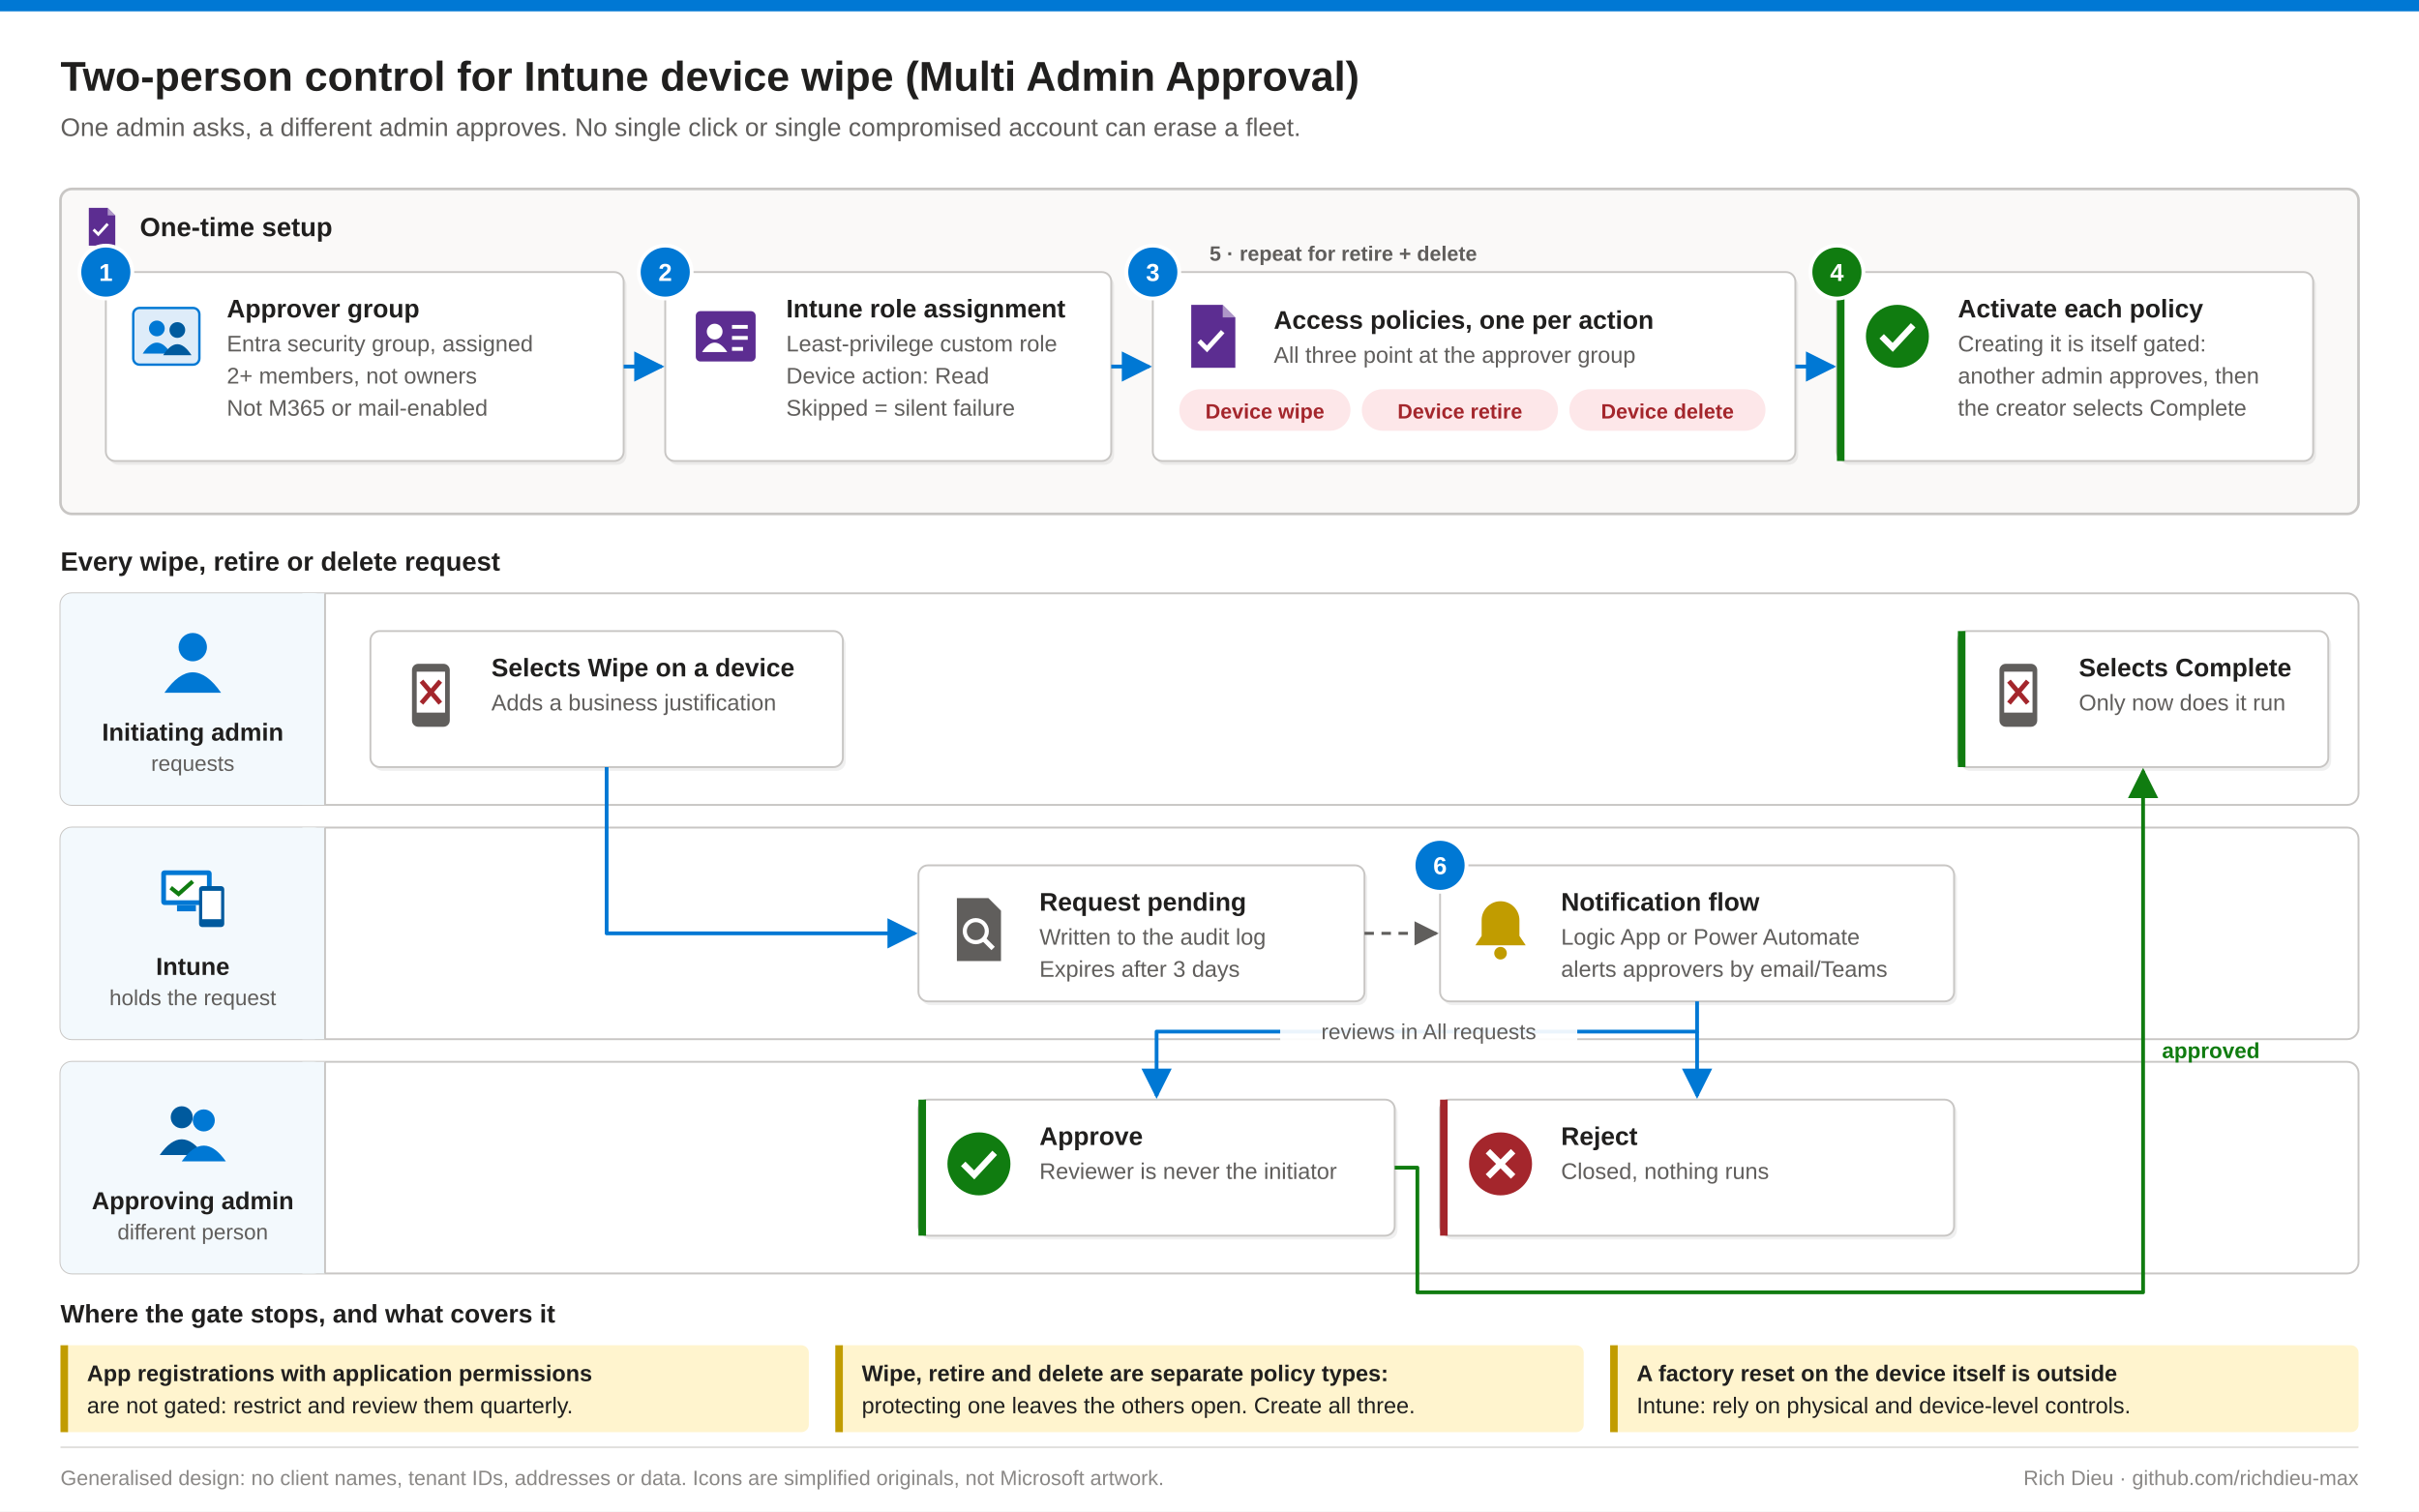
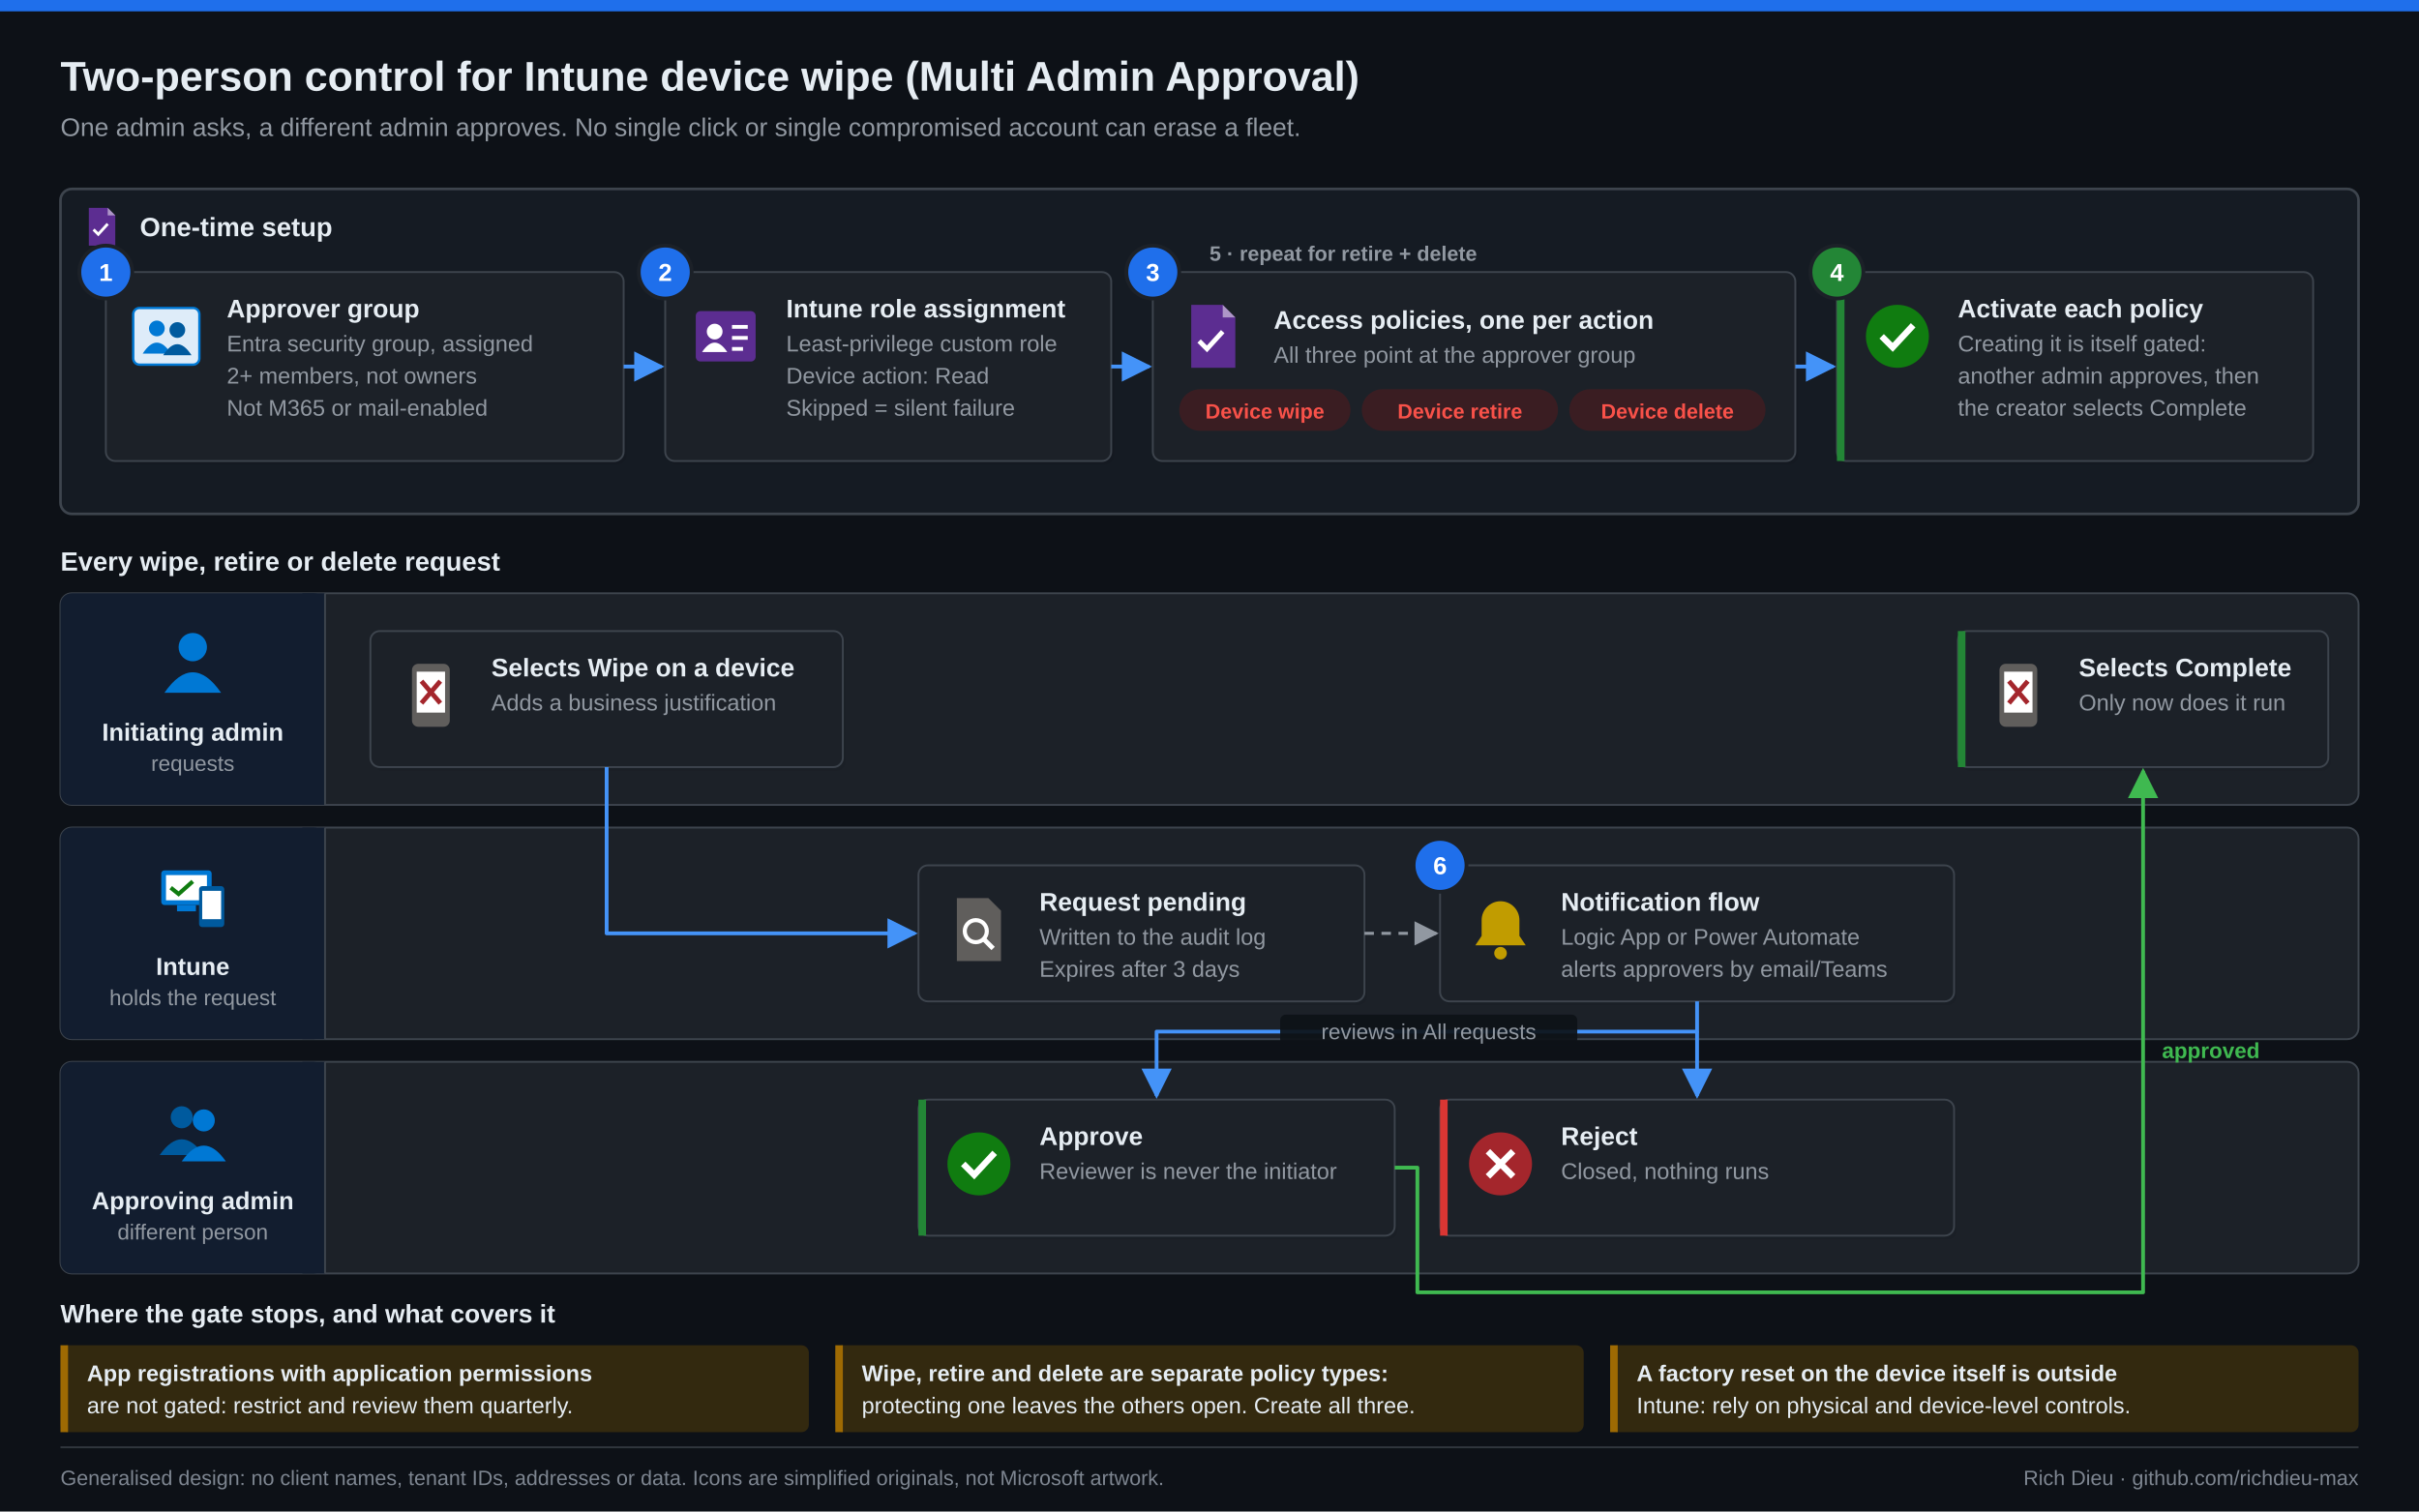
<svg xmlns="http://www.w3.org/2000/svg" viewBox="0 0 1280 800" width="1280" height="800" role="img" aria-label="Two-person control for Intune device wipe (Multi Admin Approval)">
  <defs>
    <marker id="m107C10" viewBox="0 0 10 10" refX="9" refY="5" markerWidth="8" markerHeight="8" orient="auto">
-       <path d="M0,0 L10,5 L0,10 z" fill="#107C10" />
+       <path d="M0,0 L10,5 L0,10 z" fill="#3FB950" />
    </marker>
    <marker id="m107C10s" viewBox="0 0 10 10" refX="1" refY="5" markerWidth="8" markerHeight="8" orient="auto">
-       <path d="M10,0 L0,5 L10,10 z" fill="#107C10" />
+       <path d="M10,0 L0,5 L10,10 z" fill="#3FB950" />
    </marker>
    <marker id="m605E5C" viewBox="0 0 10 10" refX="9" refY="5" markerWidth="8" markerHeight="8" orient="auto">
-       <path d="M0,0 L10,5 L0,10 z" fill="#605E5C" />
+       <path d="M0,0 L10,5 L0,10 z" fill="#9198A1" />
    </marker>
    <marker id="m605E5Cs" viewBox="0 0 10 10" refX="1" refY="5" markerWidth="8" markerHeight="8" orient="auto">
-       <path d="M10,0 L0,5 L10,10 z" fill="#605E5C" />
+       <path d="M10,0 L0,5 L10,10 z" fill="#9198A1" />
    </marker>
    <marker id="m0078D4" viewBox="0 0 10 10" refX="9" refY="5" markerWidth="8" markerHeight="8" orient="auto">
-       <path d="M0,0 L10,5 L0,10 z" fill="#0078D4" />
+       <path d="M0,0 L10,5 L0,10 z" fill="#4493F8" />
    </marker>
    <marker id="m0078D4s" viewBox="0 0 10 10" refX="1" refY="5" markerWidth="8" markerHeight="8" orient="auto">
-       <path d="M10,0 L0,5 L10,10 z" fill="#0078D4" />
+       <path d="M10,0 L0,5 L10,10 z" fill="#4493F8" />
    </marker>
  </defs>
-   <rect width="1280" height="800" fill="#fff" />
-   <rect x="0" y="0" width="1280" height="6" fill="#0078D4" />
-   <text x="32" y="48" font-family="'Segoe UI', 'Segoe UI Web', -apple-system, BlinkMacSystemFont, 'Helvetica Neue', Arial, sans-serif" font-size="22" font-weight="600" fill="#201F1E">Two-person control for Intune device wipe (Multi Admin Approval)</text>
-   <text x="32" y="72" font-family="'Segoe UI', 'Segoe UI Web', -apple-system, BlinkMacSystemFont, 'Helvetica Neue', Arial, sans-serif" font-size="13.5" fill="#605E5C">One admin asks, a different admin approves. No single click or single compromised account can erase a fleet.</text>
-   <rect x="32" y="100" width="1216" height="172" rx="6" fill="#FAF9F8" stroke="#C8C6C4" stroke-width="1.4" />
+   <rect width="1280" height="800" fill="#0D1117" />
+   <rect x="0" y="0" width="1280" height="6" fill="#1F6FEB" />
+   <text x="32" y="48" font-family="'Segoe UI', 'Segoe UI Web', -apple-system, BlinkMacSystemFont, 'Helvetica Neue', Arial, sans-serif" font-size="22" font-weight="600" fill="#E6EDF3">Two-person control for Intune device wipe (Multi Admin Approval)</text>
+   <text x="32" y="72" font-family="'Segoe UI', 'Segoe UI Web', -apple-system, BlinkMacSystemFont, 'Helvetica Neue', Arial, sans-serif" font-size="13.5" fill="#9198A1">One admin asks, a different admin approves. No single click or single compromised account can erase a fleet.</text>
+   <rect x="32" y="100" width="1216" height="172" rx="6" fill="#151B23" stroke="#3D444D" stroke-width="1.4" />
  <g transform="translate(42,108) scale(0.5)">
    <path d="M10 4 h20 l8 8 v32 h-28 Z" fill="#5C2D91" />
    <path d="M30 4 v8 h8" fill="#fff" opacity=".5" />
    <path d="M15 27 l5 5 10-11" stroke="#fff" stroke-width="3" fill="none" />
  </g>
-   <text x="74" y="125" font-family="'Segoe UI', 'Segoe UI Web', -apple-system, BlinkMacSystemFont, 'Helvetica Neue', Arial, sans-serif" font-size="14" font-weight="600" fill="#201F1E" text-anchor="start">One-time setup</text>
-   <rect x="32" y="314" width="1216" height="112" rx="6" fill="#fff" stroke="#C8C6C4" stroke-width="1" />
-   <rect x="32" y="314" width="140" height="112" rx="6" fill="#F3F9FD" />
-   <rect x="160" y="314" width="12" height="112" rx="0" fill="#F3F9FD" />
-   <line x1="172" y1="314" x2="172" y2="426" stroke="#C8C6C4" />
+   <text x="74" y="125" font-family="'Segoe UI', 'Segoe UI Web', -apple-system, BlinkMacSystemFont, 'Helvetica Neue', Arial, sans-serif" font-size="14" font-weight="600" fill="#E6EDF3" text-anchor="start">One-time setup</text>
+   <rect x="32" y="314" width="1216" height="112" rx="6" fill="#1C2128" stroke="#3D444D" stroke-width="1" />
+   <rect x="32" y="314" width="140" height="112" rx="6" fill="#121D2F" />
+   <rect x="160" y="314" width="12" height="112" rx="0" fill="#121D2F" />
+   <line x1="172" y1="314" x2="172" y2="426" stroke="#3D444D" />
  <g transform="translate(82,330.0) scale(0.8333)">
    <circle cx="24" cy="15" r="9" fill="#0078D4" />
    <path d="M6 44 q18-26 36 0 Z" fill="#0078D4" />
  </g>
-   <text x="102" y="392.0" font-family="'Segoe UI', 'Segoe UI Web', -apple-system, BlinkMacSystemFont, 'Helvetica Neue', Arial, sans-serif" font-size="13" font-weight="600" fill="#201F1E" text-anchor="middle">Initiating admin</text>
-   <text x="102" y="408.0" font-family="'Segoe UI', 'Segoe UI Web', -apple-system, BlinkMacSystemFont, 'Helvetica Neue', Arial, sans-serif" font-size="11.5" font-weight="400" fill="#605E5C" text-anchor="middle">requests</text>
-   <rect x="32" y="438" width="1216" height="112" rx="6" fill="#fff" stroke="#C8C6C4" stroke-width="1" />
-   <rect x="32" y="438" width="140" height="112" rx="6" fill="#F3F9FD" />
-   <rect x="160" y="438" width="12" height="112" rx="0" fill="#F3F9FD" />
-   <line x1="172" y1="438" x2="172" y2="550" stroke="#C8C6C4" />
+   <text x="102" y="392.0" font-family="'Segoe UI', 'Segoe UI Web', -apple-system, BlinkMacSystemFont, 'Helvetica Neue', Arial, sans-serif" font-size="13" font-weight="600" fill="#E6EDF3" text-anchor="middle">Initiating admin</text>
+   <text x="102" y="408.0" font-family="'Segoe UI', 'Segoe UI Web', -apple-system, BlinkMacSystemFont, 'Helvetica Neue', Arial, sans-serif" font-size="11.5" font-weight="400" fill="#9198A1" text-anchor="middle">requests</text>
+   <rect x="32" y="438" width="1216" height="112" rx="6" fill="#1C2128" stroke="#3D444D" stroke-width="1" />
+   <rect x="32" y="438" width="140" height="112" rx="6" fill="#121D2F" />
+   <rect x="160" y="438" width="12" height="112" rx="0" fill="#121D2F" />
+   <line x1="172" y1="438" x2="172" y2="550" stroke="#3D444D" />
  <g transform="translate(82,454.0) scale(0.8333)">
    <rect x="4" y="8" width="32" height="22" rx="2" fill="#0078D4" />
    <rect x="7" y="11" width="26" height="16" fill="#fff" />
    <rect x="14" y="30" width="12" height="4" fill="#0078D4" />
    <rect x="28" y="18" width="16" height="26" rx="2" fill="#005A9E" />
    <rect x="30" y="21" width="12" height="18" fill="#fff" />
    <path d="M10 19 l5 4 9-8" stroke="#107C10" stroke-width="2.6" fill="none" />
  </g>
-   <text x="102" y="516.0" font-family="'Segoe UI', 'Segoe UI Web', -apple-system, BlinkMacSystemFont, 'Helvetica Neue', Arial, sans-serif" font-size="13" font-weight="600" fill="#201F1E" text-anchor="middle">Intune</text>
-   <text x="102" y="532.0" font-family="'Segoe UI', 'Segoe UI Web', -apple-system, BlinkMacSystemFont, 'Helvetica Neue', Arial, sans-serif" font-size="11.5" font-weight="400" fill="#605E5C" text-anchor="middle">holds the request</text>
-   <rect x="32" y="562" width="1216" height="112" rx="6" fill="#fff" stroke="#C8C6C4" stroke-width="1" />
-   <rect x="32" y="562" width="140" height="112" rx="6" fill="#F3F9FD" />
-   <rect x="160" y="562" width="12" height="112" rx="0" fill="#F3F9FD" />
-   <line x1="172" y1="562" x2="172" y2="674" stroke="#C8C6C4" />
+   <text x="102" y="516.0" font-family="'Segoe UI', 'Segoe UI Web', -apple-system, BlinkMacSystemFont, 'Helvetica Neue', Arial, sans-serif" font-size="13" font-weight="600" fill="#E6EDF3" text-anchor="middle">Intune</text>
+   <text x="102" y="532.0" font-family="'Segoe UI', 'Segoe UI Web', -apple-system, BlinkMacSystemFont, 'Helvetica Neue', Arial, sans-serif" font-size="11.5" font-weight="400" fill="#9198A1" text-anchor="middle">holds the request</text>
+   <rect x="32" y="562" width="1216" height="112" rx="6" fill="#1C2128" stroke="#3D444D" stroke-width="1" />
+   <rect x="32" y="562" width="140" height="112" rx="6" fill="#121D2F" />
+   <rect x="160" y="562" width="12" height="112" rx="0" fill="#121D2F" />
+   <line x1="172" y1="562" x2="172" y2="674" stroke="#3D444D" />
  <g transform="translate(82,578.0) scale(0.8333)">
    <circle cx="17" cy="16" r="7" fill="#005A9E" />
    <path d="M3 40 q14-20 28 0Z" fill="#005A9E" />
    <circle cx="31" cy="18" r="7" fill="#0078D4" />
    <path d="M17 44 q14-20 28 0Z" fill="#0078D4" />
  </g>
-   <text x="102" y="640.0" font-family="'Segoe UI', 'Segoe UI Web', -apple-system, BlinkMacSystemFont, 'Helvetica Neue', Arial, sans-serif" font-size="13" font-weight="600" fill="#201F1E" text-anchor="middle">Approving admin</text>
-   <text x="102" y="656.0" font-family="'Segoe UI', 'Segoe UI Web', -apple-system, BlinkMacSystemFont, 'Helvetica Neue', Arial, sans-serif" font-size="11.5" font-weight="400" fill="#605E5C" text-anchor="middle">different person</text>
-   <rect x="32" y="712" width="396" height="46" rx="4" fill="#FFF4CE" />
-   <rect x="32" y="712" width="4" height="46" rx="0" fill="#C19C00" />
-   <rect x="442" y="712" width="396" height="46" rx="4" fill="#FFF4CE" />
-   <rect x="442" y="712" width="4" height="46" rx="0" fill="#C19C00" />
-   <rect x="852" y="712" width="396" height="46" rx="4" fill="#FFF4CE" />
-   <rect x="852" y="712" width="4" height="46" rx="0" fill="#C19C00" />
+   <text x="102" y="640.0" font-family="'Segoe UI', 'Segoe UI Web', -apple-system, BlinkMacSystemFont, 'Helvetica Neue', Arial, sans-serif" font-size="13" font-weight="600" fill="#E6EDF3" text-anchor="middle">Approving admin</text>
+   <text x="102" y="656.0" font-family="'Segoe UI', 'Segoe UI Web', -apple-system, BlinkMacSystemFont, 'Helvetica Neue', Arial, sans-serif" font-size="11.5" font-weight="400" fill="#9198A1" text-anchor="middle">different person</text>
+   <rect x="32" y="712" width="396" height="46" rx="4" fill="#33290F" />
+   <rect x="32" y="712" width="4" height="46" rx="0" fill="#9E6A03" />
+   <rect x="442" y="712" width="396" height="46" rx="4" fill="#33290F" />
+   <rect x="442" y="712" width="4" height="46" rx="0" fill="#9E6A03" />
+   <rect x="852" y="712" width="396" height="46" rx="4" fill="#33290F" />
+   <rect x="852" y="712" width="4" height="46" rx="0" fill="#9E6A03" />
  <rect x="57.5" y="146" width="274" height="100" rx="5" fill="#000" opacity="0.06" />
-   <rect x="56" y="144" width="274" height="100" rx="5" fill="#fff" stroke="#C8C6C4" stroke-width="1" />
+   <rect x="56" y="144" width="274" height="100" rx="5" fill="#1C2128" stroke="#3D444D" stroke-width="1" />
  <rect x="353.5" y="146" width="236" height="100" rx="5" fill="#000" opacity="0.06" />
-   <rect x="352" y="144" width="236" height="100" rx="5" fill="#fff" stroke="#C8C6C4" stroke-width="1" />
+   <rect x="352" y="144" width="236" height="100" rx="5" fill="#1C2128" stroke="#3D444D" stroke-width="1" />
  <rect x="611.5" y="146" width="340" height="100" rx="5" fill="#000" opacity="0.06" />
-   <rect x="610" y="144" width="340" height="100" rx="5" fill="#fff" stroke="#C8C6C4" stroke-width="1" />
+   <rect x="610" y="144" width="340" height="100" rx="5" fill="#1C2128" stroke="#3D444D" stroke-width="1" />
  <rect x="973.5" y="146" width="252" height="100" rx="5" fill="#000" opacity="0.06" />
-   <rect x="972" y="144" width="252" height="100" rx="5" fill="#fff" stroke="#C8C6C4" stroke-width="1" />
-   <rect x="972" y="144" width="4" height="100" rx="0" fill="#107C10" />
-   <path d="M330,194 L350,194" fill="none" stroke="#0078D4" stroke-width="2" marker-end="url(#m0078D4)" stroke-linejoin="round" />
-   <path d="M588,194 L608,194" fill="none" stroke="#0078D4" stroke-width="2" marker-end="url(#m0078D4)" stroke-linejoin="round" />
-   <path d="M950,194 L970,194" fill="none" stroke="#0078D4" stroke-width="2" marker-end="url(#m0078D4)" stroke-linejoin="round" />
+   <rect x="972" y="144" width="252" height="100" rx="5" fill="#1C2128" stroke="#3D444D" stroke-width="1" />
+   <rect x="972" y="144" width="4" height="100" rx="0" fill="#238636" />
+   <path d="M330,194 L350,194" fill="none" stroke="#4493F8" stroke-width="2" marker-end="url(#m0078D4)" stroke-linejoin="round" />
+   <path d="M588,194 L608,194" fill="none" stroke="#4493F8" stroke-width="2" marker-end="url(#m0078D4)" stroke-linejoin="round" />
+   <path d="M950,194 L970,194" fill="none" stroke="#4493F8" stroke-width="2" marker-end="url(#m0078D4)" stroke-linejoin="round" />
  <rect x="197.5" y="336" width="250" height="72" rx="5" fill="#000" opacity="0.06" />
-   <rect x="196" y="334" width="250" height="72" rx="5" fill="#fff" stroke="#C8C6C4" stroke-width="1" />
+   <rect x="196" y="334" width="250" height="72" rx="5" fill="#1C2128" stroke="#3D444D" stroke-width="1" />
  <rect x="487.5" y="460" width="236" height="72" rx="5" fill="#000" opacity="0.06" />
-   <rect x="486" y="458" width="236" height="72" rx="5" fill="#fff" stroke="#C8C6C4" stroke-width="1" />
+   <rect x="486" y="458" width="236" height="72" rx="5" fill="#1C2128" stroke="#3D444D" stroke-width="1" />
  <rect x="763.5" y="460" width="272" height="72" rx="5" fill="#000" opacity="0.06" />
-   <rect x="762" y="458" width="272" height="72" rx="5" fill="#fff" stroke="#C8C6C4" stroke-width="1" />
+   <rect x="762" y="458" width="272" height="72" rx="5" fill="#1C2128" stroke="#3D444D" stroke-width="1" />
  <rect x="487.5" y="584" width="252" height="72" rx="5" fill="#000" opacity="0.06" />
-   <rect x="486" y="582" width="252" height="72" rx="5" fill="#fff" stroke="#C8C6C4" stroke-width="1" />
-   <rect x="486" y="582" width="4" height="72" rx="0" fill="#107C10" />
+   <rect x="486" y="582" width="252" height="72" rx="5" fill="#1C2128" stroke="#3D444D" stroke-width="1" />
+   <rect x="486" y="582" width="4" height="72" rx="0" fill="#238636" />
  <rect x="763.5" y="584" width="272" height="72" rx="5" fill="#000" opacity="0.06" />
-   <rect x="762" y="582" width="272" height="72" rx="5" fill="#fff" stroke="#C8C6C4" stroke-width="1" />
-   <rect x="762" y="582" width="4" height="72" rx="0" fill="#A4262C" />
+   <rect x="762" y="582" width="272" height="72" rx="5" fill="#1C2128" stroke="#3D444D" stroke-width="1" />
+   <rect x="762" y="582" width="4" height="72" rx="0" fill="#DA3633" />
  <rect x="1037.5" y="336" width="196" height="72" rx="5" fill="#000" opacity="0.06" />
-   <rect x="1036" y="334" width="196" height="72" rx="5" fill="#fff" stroke="#C8C6C4" stroke-width="1" />
-   <rect x="1036" y="334" width="4" height="72" rx="0" fill="#107C10" />
-   <path d="M321,406 L321,494 L484,494" fill="none" stroke="#0078D4" stroke-width="2" marker-end="url(#m0078D4)" stroke-linejoin="round" />
-   <path d="M722,494 L760,494" fill="none" stroke="#605E5C" stroke-width="1.6" stroke-dasharray="5 4" marker-end="url(#m605E5C)" stroke-linejoin="round" />
-   <path d="M898,530 L898,546 L612,546 L612,580" fill="none" stroke="#0078D4" stroke-width="2" marker-end="url(#m0078D4)" stroke-linejoin="round" />
-   <path d="M898,546 L898,580" fill="none" stroke="#0078D4" stroke-width="2" marker-end="url(#m0078D4)" stroke-linejoin="round" />
-   <path d="M738,618 L750,618 L750,684 L1134,684 L1134,408" fill="none" stroke="#107C10" stroke-width="2" marker-end="url(#m107C10)" stroke-linejoin="round" />
+   <rect x="1036" y="334" width="196" height="72" rx="5" fill="#1C2128" stroke="#3D444D" stroke-width="1" />
+   <rect x="1036" y="334" width="4" height="72" rx="0" fill="#238636" />
+   <path d="M321,406 L321,494 L484,494" fill="none" stroke="#4493F8" stroke-width="2" marker-end="url(#m0078D4)" stroke-linejoin="round" />
+   <path d="M722,494 L760,494" fill="none" stroke="#9198A1" stroke-width="1.6" stroke-dasharray="5 4" marker-end="url(#m605E5C)" stroke-linejoin="round" />
+   <path d="M898,530 L898,546 L612,546 L612,580" fill="none" stroke="#4493F8" stroke-width="2" marker-end="url(#m0078D4)" stroke-linejoin="round" />
+   <path d="M898,546 L898,580" fill="none" stroke="#4493F8" stroke-width="2" marker-end="url(#m0078D4)" stroke-linejoin="round" />
+   <path d="M738,618 L750,618 L750,684 L1134,684 L1134,408" fill="none" stroke="#3FB950" stroke-width="2" marker-end="url(#m107C10)" stroke-linejoin="round" />
  <g transform="translate(68,158) scale(0.8333)">
    <rect x="3" y="6" width="42" height="36" rx="4" fill="#DEECF9" stroke="#0078D4" stroke-width="1.5" />
    <circle cx="18" cy="19" r="5" fill="#0078D4" />
    <path d="M9 35 q9-14 18 0Z" fill="#0078D4" />
    <circle cx="31" cy="20" r="5" fill="#005A9E" />
    <path d="M22 36 q9-14 18 0Z" fill="#005A9E" />
  </g>
-   <text x="120" y="168" font-family="'Segoe UI', 'Segoe UI Web', -apple-system, BlinkMacSystemFont, 'Helvetica Neue', Arial, sans-serif" font-size="13.5" font-weight="600" fill="#201F1E" text-anchor="start">Approver group</text>
-   <text x="120" y="186" font-family="'Segoe UI', 'Segoe UI Web', -apple-system, BlinkMacSystemFont, 'Helvetica Neue', Arial, sans-serif" font-size="12" font-weight="400" fill="#605E5C" text-anchor="start">Entra security group, assigned</text>
-   <text x="120" y="203" font-family="'Segoe UI', 'Segoe UI Web', -apple-system, BlinkMacSystemFont, 'Helvetica Neue', Arial, sans-serif" font-size="12" font-weight="400" fill="#605E5C" text-anchor="start">2+ members, not owners</text>
-   <text x="120" y="220" font-family="'Segoe UI', 'Segoe UI Web', -apple-system, BlinkMacSystemFont, 'Helvetica Neue', Arial, sans-serif" font-size="12" font-weight="400" fill="#605E5C" text-anchor="start">Not M365 or mail-enabled</text>
-   <circle cx="56" cy="144" r="15" fill="#fff" />
-   <circle cx="56" cy="144" r="13" fill="#0078D4" />
+   <text x="120" y="168" font-family="'Segoe UI', 'Segoe UI Web', -apple-system, BlinkMacSystemFont, 'Helvetica Neue', Arial, sans-serif" font-size="13.5" font-weight="600" fill="#E6EDF3" text-anchor="start">Approver group</text>
+   <text x="120" y="186" font-family="'Segoe UI', 'Segoe UI Web', -apple-system, BlinkMacSystemFont, 'Helvetica Neue', Arial, sans-serif" font-size="12" font-weight="400" fill="#9198A1" text-anchor="start">Entra security group, assigned</text>
+   <text x="120" y="203" font-family="'Segoe UI', 'Segoe UI Web', -apple-system, BlinkMacSystemFont, 'Helvetica Neue', Arial, sans-serif" font-size="12" font-weight="400" fill="#9198A1" text-anchor="start">2+ members, not owners</text>
+   <text x="120" y="220" font-family="'Segoe UI', 'Segoe UI Web', -apple-system, BlinkMacSystemFont, 'Helvetica Neue', Arial, sans-serif" font-size="12" font-weight="400" fill="#9198A1" text-anchor="start">Not M365 or mail-enabled</text>
+   <circle cx="56" cy="144" r="15" fill="#1C2128" />
+   <circle cx="56" cy="144" r="13" fill="#1F6FEB" />
  <text x="56" y="148.7" font-family="'Segoe UI', 'Segoe UI Web', -apple-system, BlinkMacSystemFont, 'Helvetica Neue', Arial, sans-serif" font-size="13" font-weight="700" fill="#fff" text-anchor="middle">1</text>
  <g transform="translate(364,158) scale(0.8333)">
    <rect x="5" y="8" width="38" height="32" rx="3" fill="#5C2D91" />
    <circle cx="17" cy="21" r="5" fill="#fff" />
    <path d="M9 34 q8-12 16 0Z" fill="#fff" />
    <path d="M28 18 h10 M28 25 h10 M28 32 h7" stroke="#fff" stroke-width="2.4" />
  </g>
-   <text x="416" y="168" font-family="'Segoe UI', 'Segoe UI Web', -apple-system, BlinkMacSystemFont, 'Helvetica Neue', Arial, sans-serif" font-size="13.5" font-weight="600" fill="#201F1E" text-anchor="start">Intune role assignment</text>
-   <text x="416" y="186" font-family="'Segoe UI', 'Segoe UI Web', -apple-system, BlinkMacSystemFont, 'Helvetica Neue', Arial, sans-serif" font-size="12" font-weight="400" fill="#605E5C" text-anchor="start">Least-privilege custom role</text>
-   <text x="416" y="203" font-family="'Segoe UI', 'Segoe UI Web', -apple-system, BlinkMacSystemFont, 'Helvetica Neue', Arial, sans-serif" font-size="12" font-weight="400" fill="#605E5C" text-anchor="start">Device action: Read</text>
-   <text x="416" y="220" font-family="'Segoe UI', 'Segoe UI Web', -apple-system, BlinkMacSystemFont, 'Helvetica Neue', Arial, sans-serif" font-size="12" font-weight="400" fill="#605E5C" text-anchor="start">Skipped = silent failure</text>
-   <circle cx="352" cy="144" r="15" fill="#fff" />
-   <circle cx="352" cy="144" r="13" fill="#0078D4" />
+   <text x="416" y="168" font-family="'Segoe UI', 'Segoe UI Web', -apple-system, BlinkMacSystemFont, 'Helvetica Neue', Arial, sans-serif" font-size="13.5" font-weight="600" fill="#E6EDF3" text-anchor="start">Intune role assignment</text>
+   <text x="416" y="186" font-family="'Segoe UI', 'Segoe UI Web', -apple-system, BlinkMacSystemFont, 'Helvetica Neue', Arial, sans-serif" font-size="12" font-weight="400" fill="#9198A1" text-anchor="start">Least-privilege custom role</text>
+   <text x="416" y="203" font-family="'Segoe UI', 'Segoe UI Web', -apple-system, BlinkMacSystemFont, 'Helvetica Neue', Arial, sans-serif" font-size="12" font-weight="400" fill="#9198A1" text-anchor="start">Device action: Read</text>
+   <text x="416" y="220" font-family="'Segoe UI', 'Segoe UI Web', -apple-system, BlinkMacSystemFont, 'Helvetica Neue', Arial, sans-serif" font-size="12" font-weight="400" fill="#9198A1" text-anchor="start">Skipped = silent failure</text>
+   <circle cx="352" cy="144" r="15" fill="#1C2128" />
+   <circle cx="352" cy="144" r="13" fill="#1F6FEB" />
  <text x="352" y="148.7" font-family="'Segoe UI', 'Segoe UI Web', -apple-system, BlinkMacSystemFont, 'Helvetica Neue', Arial, sans-serif" font-size="13" font-weight="700" fill="#fff" text-anchor="middle">2</text>
  <g transform="translate(622,158) scale(0.8333)">
    <path d="M10 4 h20 l8 8 v32 h-28 Z" fill="#5C2D91" />
    <path d="M30 4 v8 h8" fill="#fff" opacity=".5" />
    <path d="M15 27 l5 5 10-11" stroke="#fff" stroke-width="3" fill="none" />
  </g>
-   <text x="674" y="174" font-family="'Segoe UI', 'Segoe UI Web', -apple-system, BlinkMacSystemFont, 'Helvetica Neue', Arial, sans-serif" font-size="13.5" font-weight="600" fill="#201F1E" text-anchor="start">Access policies, one per action</text>
-   <text x="674" y="192" font-family="'Segoe UI', 'Segoe UI Web', -apple-system, BlinkMacSystemFont, 'Helvetica Neue', Arial, sans-serif" font-size="12" font-weight="400" fill="#605E5C" text-anchor="start">All three point at the approver group</text>
-   <rect x="624" y="206" width="90.6" height="22" rx="11" fill="#FDE7E9" />
-   <text x="669.3" y="221.5" font-family="'Segoe UI', 'Segoe UI Web', -apple-system, BlinkMacSystemFont, 'Helvetica Neue', Arial, sans-serif" font-size="11" font-weight="600" fill="#A4262C" text-anchor="middle">Device wipe</text>
-   <rect x="720.6" y="206" width="103.8" height="22" rx="11" fill="#FDE7E9" />
-   <text x="772.5" y="221.5" font-family="'Segoe UI', 'Segoe UI Web', -apple-system, BlinkMacSystemFont, 'Helvetica Neue', Arial, sans-serif" font-size="11" font-weight="600" fill="#A4262C" text-anchor="middle">Device retire</text>
-   <rect x="830.4" y="206" width="103.8" height="22" rx="11" fill="#FDE7E9" />
-   <text x="882.3" y="221.5" font-family="'Segoe UI', 'Segoe UI Web', -apple-system, BlinkMacSystemFont, 'Helvetica Neue', Arial, sans-serif" font-size="11" font-weight="600" fill="#A4262C" text-anchor="middle">Device delete</text>
-   <circle cx="610" cy="144" r="15" fill="#fff" />
-   <circle cx="610" cy="144" r="13" fill="#0078D4" />
+   <text x="674" y="174" font-family="'Segoe UI', 'Segoe UI Web', -apple-system, BlinkMacSystemFont, 'Helvetica Neue', Arial, sans-serif" font-size="13.5" font-weight="600" fill="#E6EDF3" text-anchor="start">Access policies, one per action</text>
+   <text x="674" y="192" font-family="'Segoe UI', 'Segoe UI Web', -apple-system, BlinkMacSystemFont, 'Helvetica Neue', Arial, sans-serif" font-size="12" font-weight="400" fill="#9198A1" text-anchor="start">All three point at the approver group</text>
+   <rect x="624" y="206" width="90.6" height="22" rx="11" fill="#3A1D22" />
+   <text x="669.3" y="221.5" font-family="'Segoe UI', 'Segoe UI Web', -apple-system, BlinkMacSystemFont, 'Helvetica Neue', Arial, sans-serif" font-size="11" font-weight="600" fill="#F85149" text-anchor="middle">Device wipe</text>
+   <rect x="720.6" y="206" width="103.8" height="22" rx="11" fill="#3A1D22" />
+   <text x="772.5" y="221.5" font-family="'Segoe UI', 'Segoe UI Web', -apple-system, BlinkMacSystemFont, 'Helvetica Neue', Arial, sans-serif" font-size="11" font-weight="600" fill="#F85149" text-anchor="middle">Device retire</text>
+   <rect x="830.4" y="206" width="103.8" height="22" rx="11" fill="#3A1D22" />
+   <text x="882.3" y="221.5" font-family="'Segoe UI', 'Segoe UI Web', -apple-system, BlinkMacSystemFont, 'Helvetica Neue', Arial, sans-serif" font-size="11" font-weight="600" fill="#F85149" text-anchor="middle">Device delete</text>
+   <circle cx="610" cy="144" r="15" fill="#1C2128" />
+   <circle cx="610" cy="144" r="13" fill="#1F6FEB" />
  <text x="610" y="148.7" font-family="'Segoe UI', 'Segoe UI Web', -apple-system, BlinkMacSystemFont, 'Helvetica Neue', Arial, sans-serif" font-size="13" font-weight="700" fill="#fff" text-anchor="middle">3</text>
-   <text x="640" y="138" font-family="'Segoe UI', 'Segoe UI Web', -apple-system, BlinkMacSystemFont, 'Helvetica Neue', Arial, sans-serif" font-size="11" font-weight="600" fill="#605E5C" text-anchor="start">5 · repeat for retire + delete</text>
+   <text x="640" y="138" font-family="'Segoe UI', 'Segoe UI Web', -apple-system, BlinkMacSystemFont, 'Helvetica Neue', Arial, sans-serif" font-size="11" font-weight="600" fill="#9198A1" text-anchor="start">5 · repeat for retire + delete</text>
  <g transform="translate(984,158) scale(0.8333)">
    <circle cx="24" cy="24" r="20" fill="#107C10" />
    <path d="M14 24 l7 7 13-14" stroke="#fff" stroke-width="4" fill="none" />
  </g>
-   <text x="1036" y="168" font-family="'Segoe UI', 'Segoe UI Web', -apple-system, BlinkMacSystemFont, 'Helvetica Neue', Arial, sans-serif" font-size="13.5" font-weight="600" fill="#201F1E" text-anchor="start">Activate each policy</text>
-   <text x="1036" y="186" font-family="'Segoe UI', 'Segoe UI Web', -apple-system, BlinkMacSystemFont, 'Helvetica Neue', Arial, sans-serif" font-size="12" font-weight="400" fill="#605E5C" text-anchor="start">Creating it is itself gated:</text>
-   <text x="1036" y="203" font-family="'Segoe UI', 'Segoe UI Web', -apple-system, BlinkMacSystemFont, 'Helvetica Neue', Arial, sans-serif" font-size="12" font-weight="400" fill="#605E5C" text-anchor="start">another admin approves, then</text>
-   <text x="1036" y="220" font-family="'Segoe UI', 'Segoe UI Web', -apple-system, BlinkMacSystemFont, 'Helvetica Neue', Arial, sans-serif" font-size="12" font-weight="400" fill="#605E5C" text-anchor="start">the creator selects Complete</text>
-   <circle cx="972" cy="144" r="15" fill="#fff" />
-   <circle cx="972" cy="144" r="13" fill="#107C10" />
+   <text x="1036" y="168" font-family="'Segoe UI', 'Segoe UI Web', -apple-system, BlinkMacSystemFont, 'Helvetica Neue', Arial, sans-serif" font-size="13.5" font-weight="600" fill="#E6EDF3" text-anchor="start">Activate each policy</text>
+   <text x="1036" y="186" font-family="'Segoe UI', 'Segoe UI Web', -apple-system, BlinkMacSystemFont, 'Helvetica Neue', Arial, sans-serif" font-size="12" font-weight="400" fill="#9198A1" text-anchor="start">Creating it is itself gated:</text>
+   <text x="1036" y="203" font-family="'Segoe UI', 'Segoe UI Web', -apple-system, BlinkMacSystemFont, 'Helvetica Neue', Arial, sans-serif" font-size="12" font-weight="400" fill="#9198A1" text-anchor="start">another admin approves, then</text>
+   <text x="1036" y="220" font-family="'Segoe UI', 'Segoe UI Web', -apple-system, BlinkMacSystemFont, 'Helvetica Neue', Arial, sans-serif" font-size="12" font-weight="400" fill="#9198A1" text-anchor="start">the creator selects Complete</text>
+   <circle cx="972" cy="144" r="15" fill="#1C2128" />
+   <circle cx="972" cy="144" r="13" fill="#238636" />
  <text x="972" y="148.7" font-family="'Segoe UI', 'Segoe UI Web', -apple-system, BlinkMacSystemFont, 'Helvetica Neue', Arial, sans-serif" font-size="13" font-weight="700" fill="#fff" text-anchor="middle">4</text>
-   <text x="32" y="302" font-family="'Segoe UI', 'Segoe UI Web', -apple-system, BlinkMacSystemFont, 'Helvetica Neue', Arial, sans-serif" font-size="14" font-weight="600" fill="#201F1E" text-anchor="start">Every wipe, retire or delete request</text>
+   <text x="32" y="302" font-family="'Segoe UI', 'Segoe UI Web', -apple-system, BlinkMacSystemFont, 'Helvetica Neue', Arial, sans-serif" font-size="14" font-weight="600" fill="#E6EDF3" text-anchor="start">Every wipe, retire or delete request</text>
  <g transform="translate(208,348) scale(0.8333)">
    <rect x="12" y="4" width="24" height="40" rx="4" fill="#605E5C" />
    <rect x="15" y="9" width="18" height="26" fill="#fff" />
    <path d="M18 15 l12 14 M30 15 l-12 14" stroke="#A4262C" stroke-width="3" />
  </g>
-   <text x="260" y="358" font-family="'Segoe UI', 'Segoe UI Web', -apple-system, BlinkMacSystemFont, 'Helvetica Neue', Arial, sans-serif" font-size="13.5" font-weight="600" fill="#201F1E" text-anchor="start">Selects Wipe on a device</text>
-   <text x="260" y="376" font-family="'Segoe UI', 'Segoe UI Web', -apple-system, BlinkMacSystemFont, 'Helvetica Neue', Arial, sans-serif" font-size="12" font-weight="400" fill="#605E5C" text-anchor="start">Adds a business justification</text>
+   <text x="260" y="358" font-family="'Segoe UI', 'Segoe UI Web', -apple-system, BlinkMacSystemFont, 'Helvetica Neue', Arial, sans-serif" font-size="13.5" font-weight="600" fill="#E6EDF3" text-anchor="start">Selects Wipe on a device</text>
+   <text x="260" y="376" font-family="'Segoe UI', 'Segoe UI Web', -apple-system, BlinkMacSystemFont, 'Helvetica Neue', Arial, sans-serif" font-size="12" font-weight="400" fill="#9198A1" text-anchor="start">Adds a business justification</text>
  <g transform="translate(498,472) scale(0.8333)">
    <path d="M10 4 h20 l8 8 v32 h-28 Z" fill="#605E5C" />
    <circle cx="22" cy="25" r="7" fill="none" stroke="#fff" stroke-width="2.6" />
    <path d="M27 30 l6 6" stroke="#fff" stroke-width="3" />
  </g>
-   <text x="550" y="482" font-family="'Segoe UI', 'Segoe UI Web', -apple-system, BlinkMacSystemFont, 'Helvetica Neue', Arial, sans-serif" font-size="13.5" font-weight="600" fill="#201F1E" text-anchor="start">Request pending</text>
-   <text x="550" y="500" font-family="'Segoe UI', 'Segoe UI Web', -apple-system, BlinkMacSystemFont, 'Helvetica Neue', Arial, sans-serif" font-size="12" font-weight="400" fill="#605E5C" text-anchor="start">Written to the audit log</text>
-   <text x="550" y="517" font-family="'Segoe UI', 'Segoe UI Web', -apple-system, BlinkMacSystemFont, 'Helvetica Neue', Arial, sans-serif" font-size="12" font-weight="400" fill="#605E5C" text-anchor="start">Expires after 3 days</text>
+   <text x="550" y="482" font-family="'Segoe UI', 'Segoe UI Web', -apple-system, BlinkMacSystemFont, 'Helvetica Neue', Arial, sans-serif" font-size="13.5" font-weight="600" fill="#E6EDF3" text-anchor="start">Request pending</text>
+   <text x="550" y="500" font-family="'Segoe UI', 'Segoe UI Web', -apple-system, BlinkMacSystemFont, 'Helvetica Neue', Arial, sans-serif" font-size="12" font-weight="400" fill="#9198A1" text-anchor="start">Written to the audit log</text>
+   <text x="550" y="517" font-family="'Segoe UI', 'Segoe UI Web', -apple-system, BlinkMacSystemFont, 'Helvetica Neue', Arial, sans-serif" font-size="12" font-weight="400" fill="#9198A1" text-anchor="start">Expires after 3 days</text>
  <g transform="translate(774,472) scale(0.8333)">
    <path d="M24 6 a12 12 0 0 1 12 12 v10 l4 6 h-32 l4 -6 v-10 a12 12 0 0 1 12 -12Z" fill="#C19C00" />
    <circle cx="24" cy="39" r="4" fill="#C19C00" />
  </g>
-   <text x="826" y="482" font-family="'Segoe UI', 'Segoe UI Web', -apple-system, BlinkMacSystemFont, 'Helvetica Neue', Arial, sans-serif" font-size="13.5" font-weight="600" fill="#201F1E" text-anchor="start">Notification flow</text>
-   <text x="826" y="500" font-family="'Segoe UI', 'Segoe UI Web', -apple-system, BlinkMacSystemFont, 'Helvetica Neue', Arial, sans-serif" font-size="12" font-weight="400" fill="#605E5C" text-anchor="start">Logic App or Power Automate</text>
-   <text x="826" y="517" font-family="'Segoe UI', 'Segoe UI Web', -apple-system, BlinkMacSystemFont, 'Helvetica Neue', Arial, sans-serif" font-size="12" font-weight="400" fill="#605E5C" text-anchor="start">alerts approvers by email/Teams</text>
-   <circle cx="762" cy="458" r="15" fill="#fff" />
-   <circle cx="762" cy="458" r="13" fill="#0078D4" />
+   <text x="826" y="482" font-family="'Segoe UI', 'Segoe UI Web', -apple-system, BlinkMacSystemFont, 'Helvetica Neue', Arial, sans-serif" font-size="13.5" font-weight="600" fill="#E6EDF3" text-anchor="start">Notification flow</text>
+   <text x="826" y="500" font-family="'Segoe UI', 'Segoe UI Web', -apple-system, BlinkMacSystemFont, 'Helvetica Neue', Arial, sans-serif" font-size="12" font-weight="400" fill="#9198A1" text-anchor="start">Logic App or Power Automate</text>
+   <text x="826" y="517" font-family="'Segoe UI', 'Segoe UI Web', -apple-system, BlinkMacSystemFont, 'Helvetica Neue', Arial, sans-serif" font-size="12" font-weight="400" fill="#9198A1" text-anchor="start">alerts approvers by email/Teams</text>
+   <circle cx="762" cy="458" r="15" fill="#1C2128" />
+   <circle cx="762" cy="458" r="13" fill="#1F6FEB" />
  <text x="762" y="462.7" font-family="'Segoe UI', 'Segoe UI Web', -apple-system, BlinkMacSystemFont, 'Helvetica Neue', Arial, sans-serif" font-size="13" font-weight="700" fill="#fff" text-anchor="middle">6</text>
  <g transform="translate(498,596) scale(0.8333)">
    <circle cx="24" cy="24" r="20" fill="#107C10" />
    <path d="M14 24 l7 7 13-14" stroke="#fff" stroke-width="4" fill="none" />
  </g>
-   <text x="550" y="606" font-family="'Segoe UI', 'Segoe UI Web', -apple-system, BlinkMacSystemFont, 'Helvetica Neue', Arial, sans-serif" font-size="13.5" font-weight="600" fill="#201F1E" text-anchor="start">Approve</text>
-   <text x="550" y="624" font-family="'Segoe UI', 'Segoe UI Web', -apple-system, BlinkMacSystemFont, 'Helvetica Neue', Arial, sans-serif" font-size="12" font-weight="400" fill="#605E5C" text-anchor="start">Reviewer is never the initiator</text>
+   <text x="550" y="606" font-family="'Segoe UI', 'Segoe UI Web', -apple-system, BlinkMacSystemFont, 'Helvetica Neue', Arial, sans-serif" font-size="13.5" font-weight="600" fill="#E6EDF3" text-anchor="start">Approve</text>
+   <text x="550" y="624" font-family="'Segoe UI', 'Segoe UI Web', -apple-system, BlinkMacSystemFont, 'Helvetica Neue', Arial, sans-serif" font-size="12" font-weight="400" fill="#9198A1" text-anchor="start">Reviewer is never the initiator</text>
  <g transform="translate(774,596) scale(0.8333)">
    <circle cx="24" cy="24" r="20" fill="#A4262C" />
    <path d="M16 16 l16 16 M32 16 l-16 16" stroke="#fff" stroke-width="4" />
  </g>
-   <text x="826" y="606" font-family="'Segoe UI', 'Segoe UI Web', -apple-system, BlinkMacSystemFont, 'Helvetica Neue', Arial, sans-serif" font-size="13.5" font-weight="600" fill="#201F1E" text-anchor="start">Reject</text>
-   <text x="826" y="624" font-family="'Segoe UI', 'Segoe UI Web', -apple-system, BlinkMacSystemFont, 'Helvetica Neue', Arial, sans-serif" font-size="12" font-weight="400" fill="#605E5C" text-anchor="start">Closed, nothing runs</text>
+   <text x="826" y="606" font-family="'Segoe UI', 'Segoe UI Web', -apple-system, BlinkMacSystemFont, 'Helvetica Neue', Arial, sans-serif" font-size="13.5" font-weight="600" fill="#E6EDF3" text-anchor="start">Reject</text>
+   <text x="826" y="624" font-family="'Segoe UI', 'Segoe UI Web', -apple-system, BlinkMacSystemFont, 'Helvetica Neue', Arial, sans-serif" font-size="12" font-weight="400" fill="#9198A1" text-anchor="start">Closed, nothing runs</text>
  <g transform="translate(1048,348) scale(0.8333)">
    <rect x="12" y="4" width="24" height="40" rx="4" fill="#605E5C" />
    <rect x="15" y="9" width="18" height="26" fill="#fff" />
    <path d="M18 15 l12 14 M30 15 l-12 14" stroke="#A4262C" stroke-width="3" />
  </g>
-   <text x="1100" y="358" font-family="'Segoe UI', 'Segoe UI Web', -apple-system, BlinkMacSystemFont, 'Helvetica Neue', Arial, sans-serif" font-size="13.5" font-weight="600" fill="#201F1E" text-anchor="start">Selects Complete</text>
-   <text x="1100" y="376" font-family="'Segoe UI', 'Segoe UI Web', -apple-system, BlinkMacSystemFont, 'Helvetica Neue', Arial, sans-serif" font-size="12" font-weight="400" fill="#605E5C" text-anchor="start">Only now does it run</text>
-   <rect x="677.4" y="537" width="157.2" height="16" rx="3" fill="#fff" opacity="0.92" />
-   <text x="756" y="550" font-family="'Segoe UI', 'Segoe UI Web', -apple-system, BlinkMacSystemFont, 'Helvetica Neue', Arial, sans-serif" font-size="11.5" font-weight="400" fill="#605E5C" text-anchor="middle">reviews in All requests</text>
-   <text x="1144" y="560" font-family="'Segoe UI', 'Segoe UI Web', -apple-system, BlinkMacSystemFont, 'Helvetica Neue', Arial, sans-serif" font-size="11.5" font-weight="600" fill="#107C10" text-anchor="start">approved</text>
-   <text x="32" y="700" font-family="'Segoe UI', 'Segoe UI Web', -apple-system, BlinkMacSystemFont, 'Helvetica Neue', Arial, sans-serif" font-size="13.5" font-weight="600" fill="#201F1E" text-anchor="start">Where the gate stops, and what covers it</text>
-   <text x="46" y="731" font-family="'Segoe UI', 'Segoe UI Web', -apple-system, BlinkMacSystemFont, 'Helvetica Neue', Arial, sans-serif" font-size="12" font-weight="600" fill="#201F1E" text-anchor="start">App registrations with application permissions</text>
-   <text x="46" y="748" font-family="'Segoe UI', 'Segoe UI Web', -apple-system, BlinkMacSystemFont, 'Helvetica Neue', Arial, sans-serif" font-size="12" font-weight="400" fill="#201F1E" text-anchor="start">are not gated: restrict and review them quarterly.</text>
-   <text x="456" y="731" font-family="'Segoe UI', 'Segoe UI Web', -apple-system, BlinkMacSystemFont, 'Helvetica Neue', Arial, sans-serif" font-size="12" font-weight="600" fill="#201F1E" text-anchor="start">Wipe, retire and delete are separate policy types:</text>
-   <text x="456" y="748" font-family="'Segoe UI', 'Segoe UI Web', -apple-system, BlinkMacSystemFont, 'Helvetica Neue', Arial, sans-serif" font-size="12" font-weight="400" fill="#201F1E" text-anchor="start">protecting one leaves the others open. Create all three.</text>
-   <text x="866" y="731" font-family="'Segoe UI', 'Segoe UI Web', -apple-system, BlinkMacSystemFont, 'Helvetica Neue', Arial, sans-serif" font-size="12" font-weight="600" fill="#201F1E" text-anchor="start">A factory reset on the device itself is outside</text>
-   <text x="866" y="748" font-family="'Segoe UI', 'Segoe UI Web', -apple-system, BlinkMacSystemFont, 'Helvetica Neue', Arial, sans-serif" font-size="12" font-weight="400" fill="#201F1E" text-anchor="start">Intune: rely on physical and device-level controls.</text>
-   <line x1="32" y1="766" x2="1248" y2="766" stroke="#E1DFDD" />
-   <text x="32" y="786" font-family="'Segoe UI', 'Segoe UI Web', -apple-system, BlinkMacSystemFont, 'Helvetica Neue', Arial, sans-serif" font-size="11" fill="#8A8886">Generalised design: no client names, tenant IDs, addresses or data. Icons are simplified originals, not Microsoft artwork.</text>
-   <text x="1248" y="786" font-family="'Segoe UI', 'Segoe UI Web', -apple-system, BlinkMacSystemFont, 'Helvetica Neue', Arial, sans-serif" font-size="11" fill="#8A8886" text-anchor="end">Rich Dieu · github.com/richdieu-max</text>
+   <text x="1100" y="358" font-family="'Segoe UI', 'Segoe UI Web', -apple-system, BlinkMacSystemFont, 'Helvetica Neue', Arial, sans-serif" font-size="13.5" font-weight="600" fill="#E6EDF3" text-anchor="start">Selects Complete</text>
+   <text x="1100" y="376" font-family="'Segoe UI', 'Segoe UI Web', -apple-system, BlinkMacSystemFont, 'Helvetica Neue', Arial, sans-serif" font-size="12" font-weight="400" fill="#9198A1" text-anchor="start">Only now does it run</text>
+   <rect x="677.4" y="537" width="157.2" height="16" rx="3" fill="#0D1117" opacity="0.92" />
+   <text x="756" y="550" font-family="'Segoe UI', 'Segoe UI Web', -apple-system, BlinkMacSystemFont, 'Helvetica Neue', Arial, sans-serif" font-size="11.5" font-weight="400" fill="#9198A1" text-anchor="middle">reviews in All requests</text>
+   <text x="1144" y="560" font-family="'Segoe UI', 'Segoe UI Web', -apple-system, BlinkMacSystemFont, 'Helvetica Neue', Arial, sans-serif" font-size="11.5" font-weight="600" fill="#3FB950" text-anchor="start">approved</text>
+   <text x="32" y="700" font-family="'Segoe UI', 'Segoe UI Web', -apple-system, BlinkMacSystemFont, 'Helvetica Neue', Arial, sans-serif" font-size="13.5" font-weight="600" fill="#E6EDF3" text-anchor="start">Where the gate stops, and what covers it</text>
+   <text x="46" y="731" font-family="'Segoe UI', 'Segoe UI Web', -apple-system, BlinkMacSystemFont, 'Helvetica Neue', Arial, sans-serif" font-size="12" font-weight="600" fill="#E6EDF3" text-anchor="start">App registrations with application permissions</text>
+   <text x="46" y="748" font-family="'Segoe UI', 'Segoe UI Web', -apple-system, BlinkMacSystemFont, 'Helvetica Neue', Arial, sans-serif" font-size="12" font-weight="400" fill="#E6EDF3" text-anchor="start">are not gated: restrict and review them quarterly.</text>
+   <text x="456" y="731" font-family="'Segoe UI', 'Segoe UI Web', -apple-system, BlinkMacSystemFont, 'Helvetica Neue', Arial, sans-serif" font-size="12" font-weight="600" fill="#E6EDF3" text-anchor="start">Wipe, retire and delete are separate policy types:</text>
+   <text x="456" y="748" font-family="'Segoe UI', 'Segoe UI Web', -apple-system, BlinkMacSystemFont, 'Helvetica Neue', Arial, sans-serif" font-size="12" font-weight="400" fill="#E6EDF3" text-anchor="start">protecting one leaves the others open. Create all three.</text>
+   <text x="866" y="731" font-family="'Segoe UI', 'Segoe UI Web', -apple-system, BlinkMacSystemFont, 'Helvetica Neue', Arial, sans-serif" font-size="12" font-weight="600" fill="#E6EDF3" text-anchor="start">A factory reset on the device itself is outside</text>
+   <text x="866" y="748" font-family="'Segoe UI', 'Segoe UI Web', -apple-system, BlinkMacSystemFont, 'Helvetica Neue', Arial, sans-serif" font-size="12" font-weight="400" fill="#E6EDF3" text-anchor="start">Intune: rely on physical and device-level controls.</text>
+   <line x1="32" y1="766" x2="1248" y2="766" stroke="#30363D" />
+   <text x="32" y="786" font-family="'Segoe UI', 'Segoe UI Web', -apple-system, BlinkMacSystemFont, 'Helvetica Neue', Arial, sans-serif" font-size="11" fill="#7D8590">Generalised design: no client names, tenant IDs, addresses or data. Icons are simplified originals, not Microsoft artwork.</text>
+   <text x="1248" y="786" font-family="'Segoe UI', 'Segoe UI Web', -apple-system, BlinkMacSystemFont, 'Helvetica Neue', Arial, sans-serif" font-size="11" fill="#7D8590" text-anchor="end">Rich Dieu · github.com/richdieu-max</text>
</svg>
